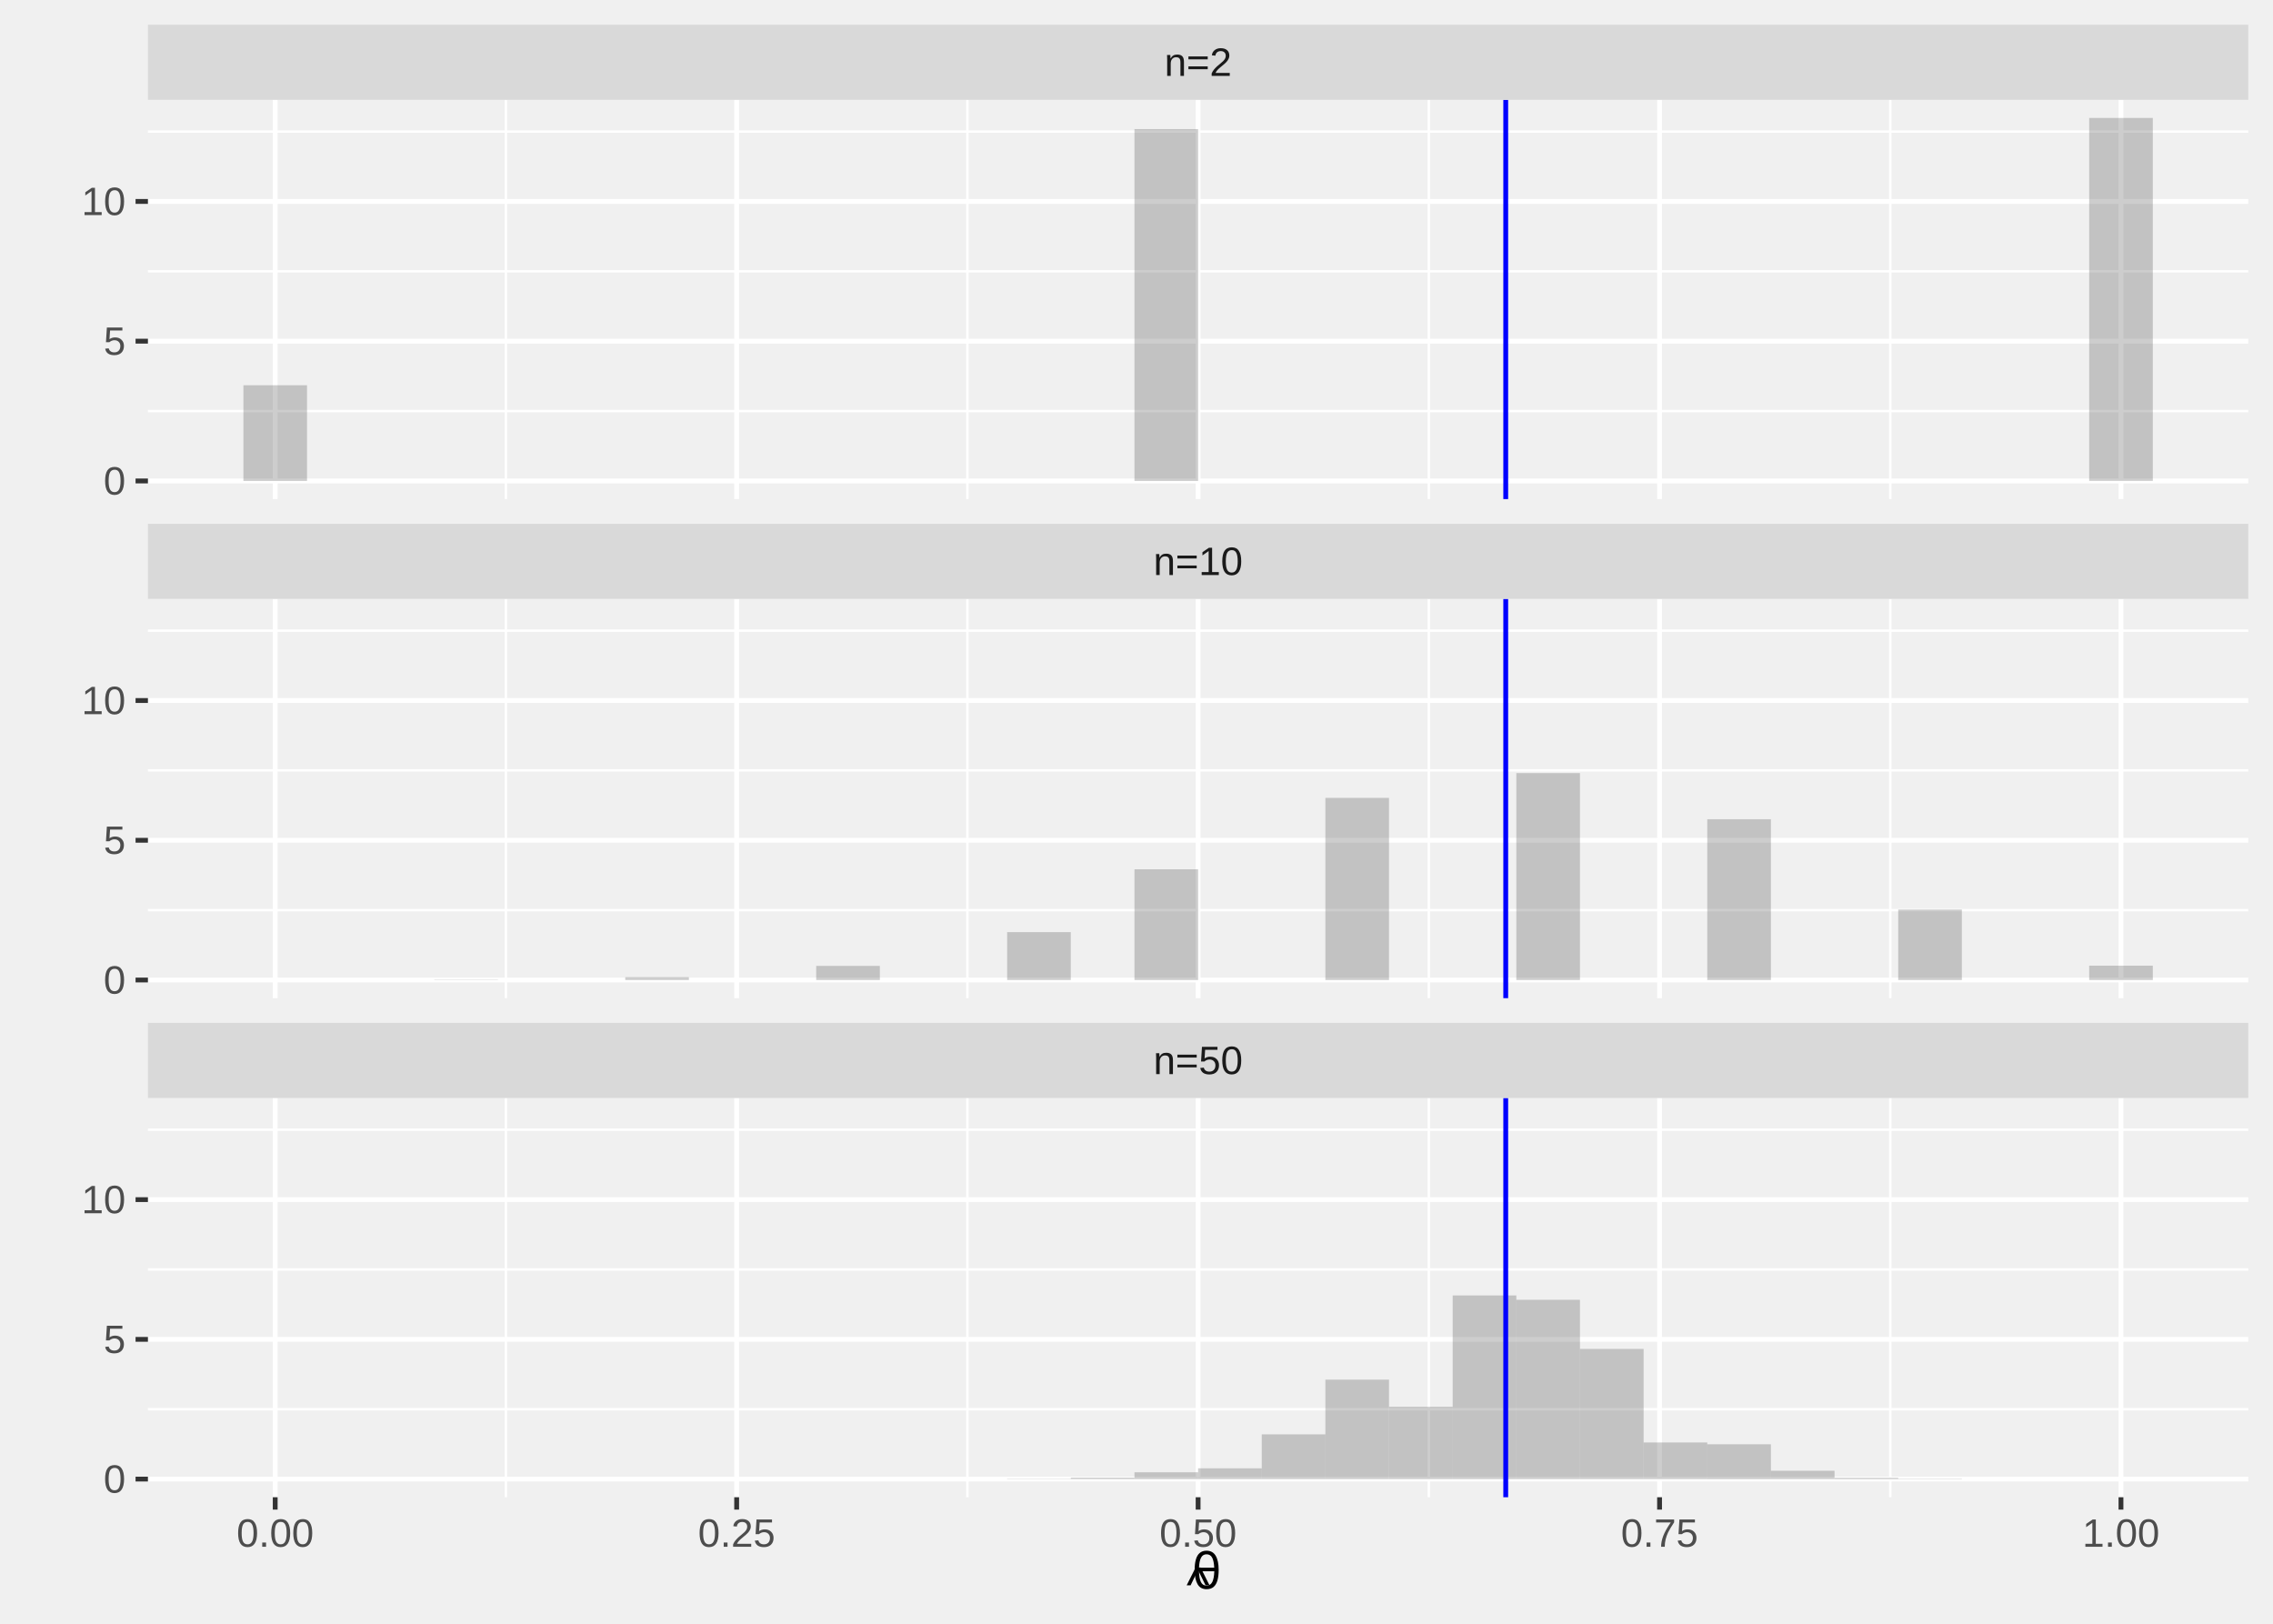
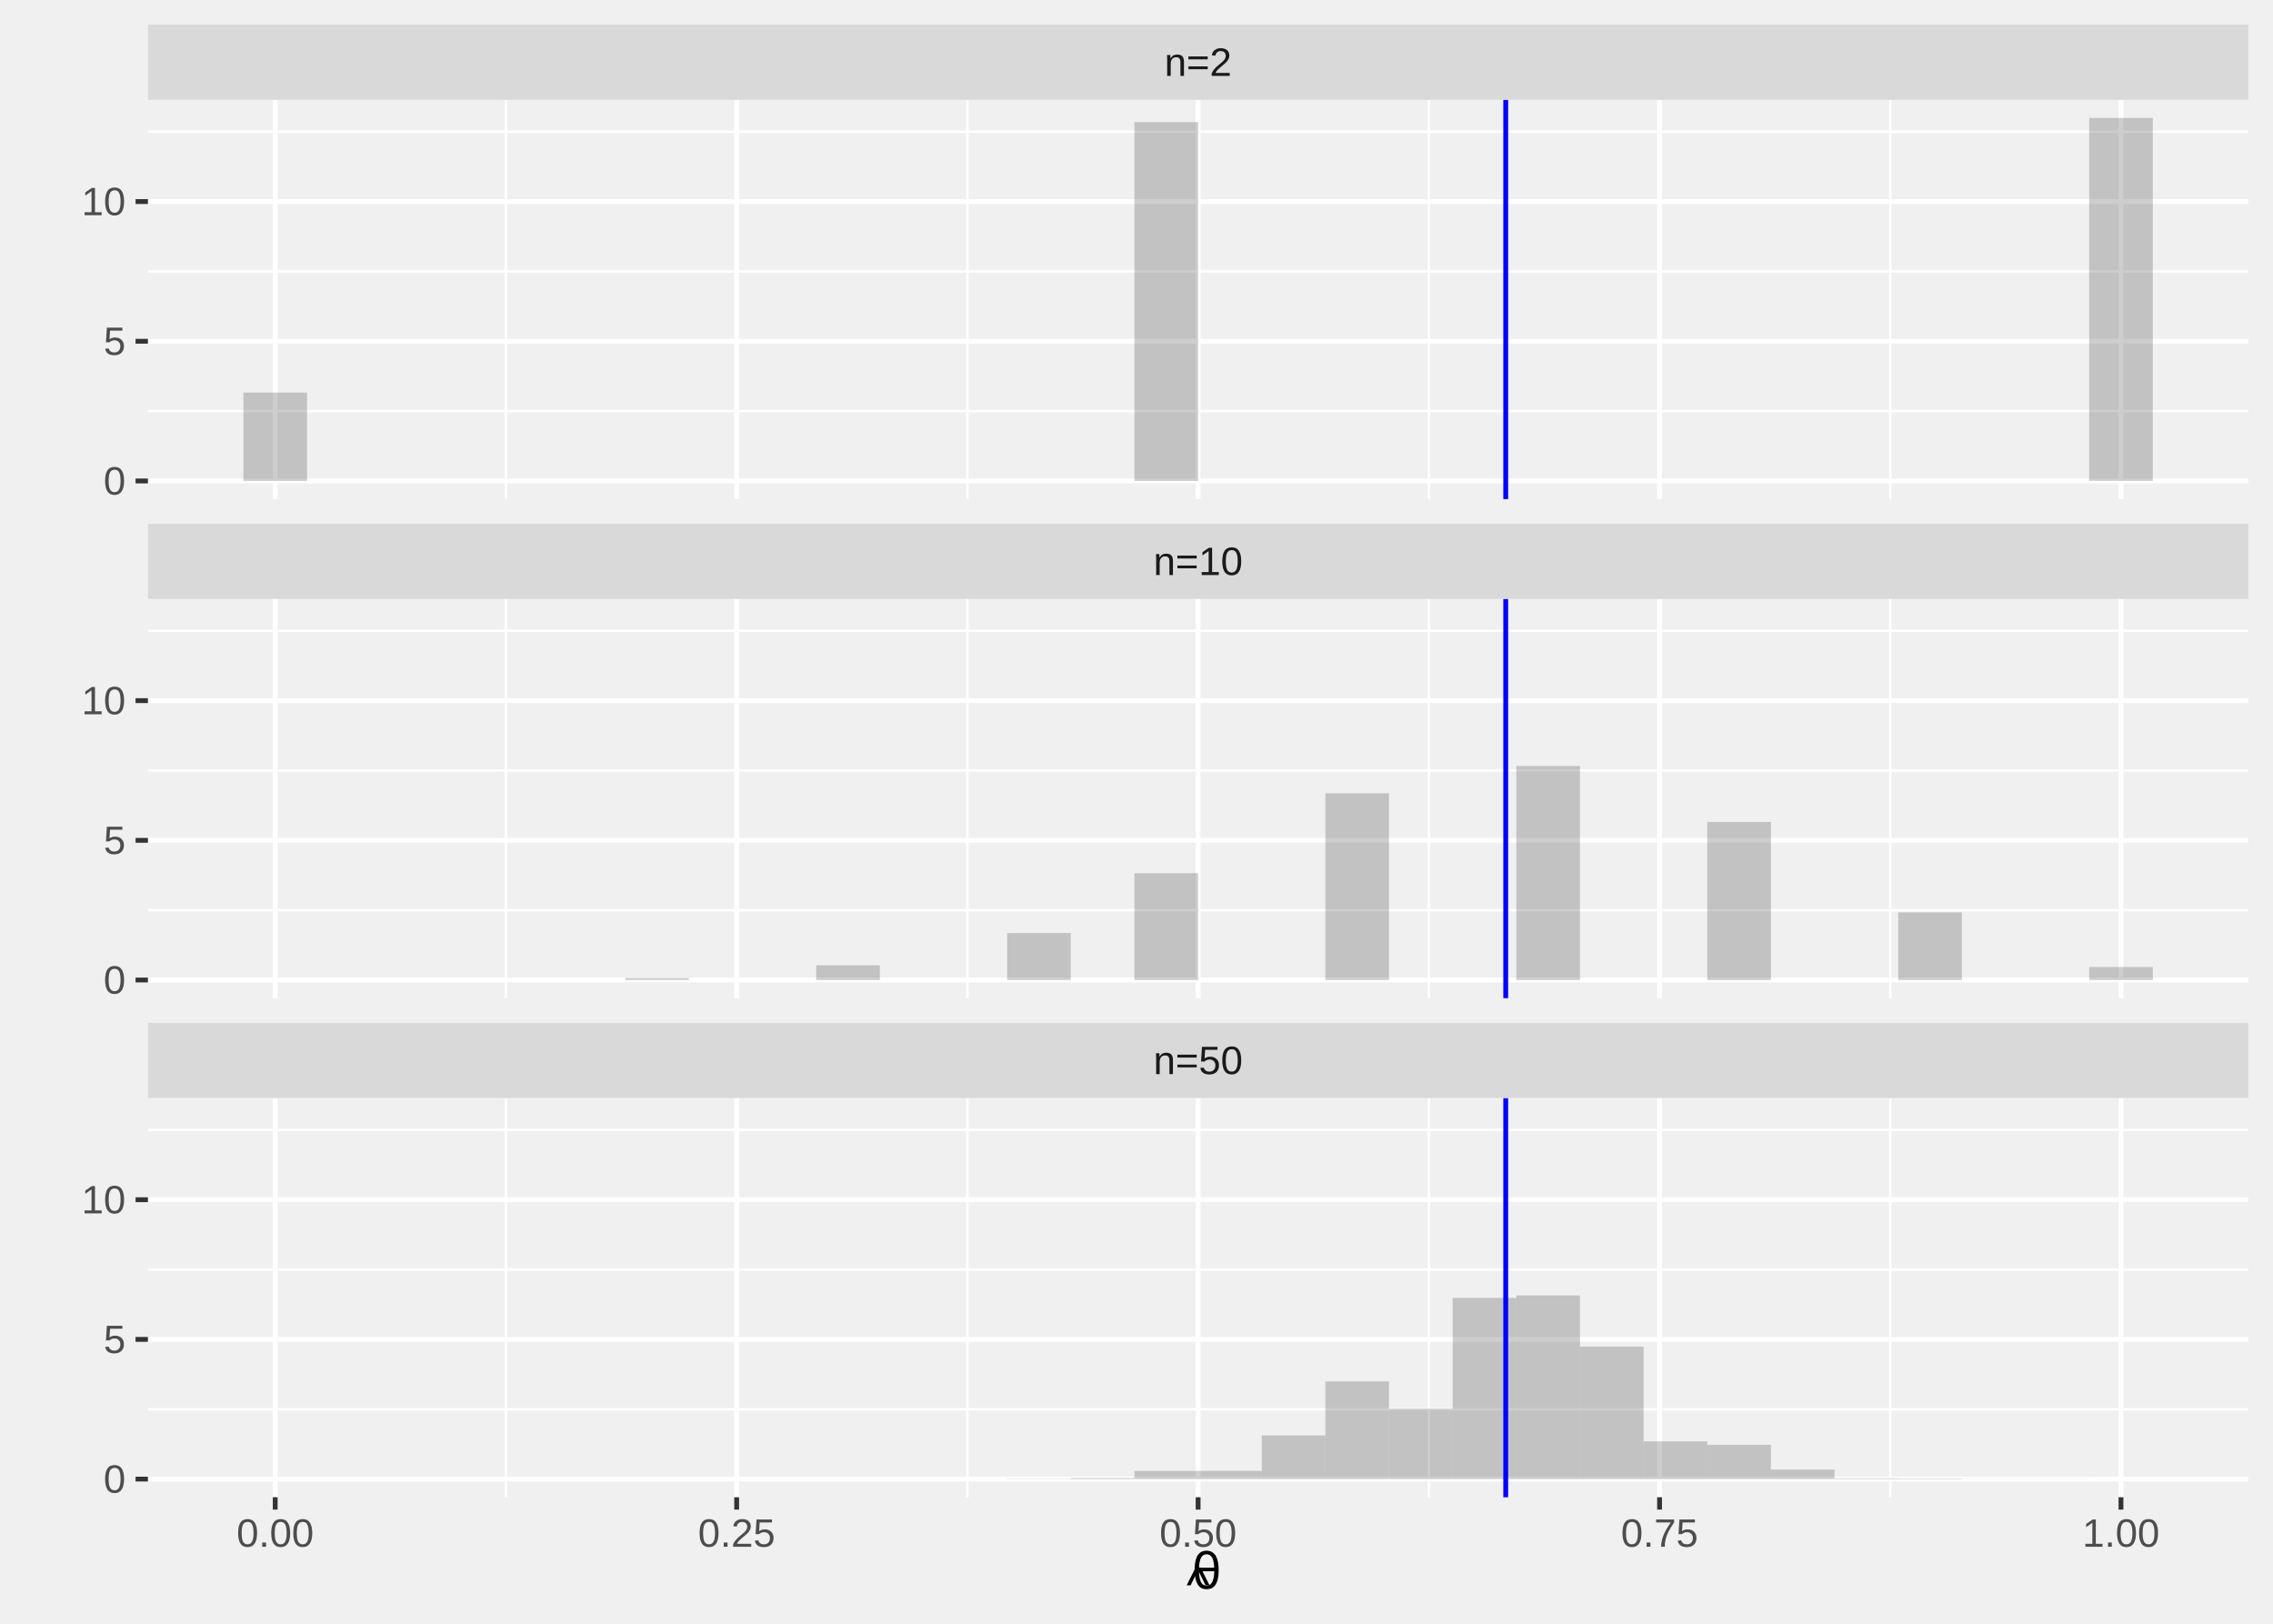
<svg xmlns="http://www.w3.org/2000/svg" width="504.00pt" height="360.00pt" viewBox="0 0 504.00 360.00">
  <g class="svglite">
    <defs>
      <style type="text/css">
    .svglite line, .svglite polyline, .svglite polygon, .svglite path, .svglite rect, .svglite circle {
      fill: none;
      stroke: #000000;
      stroke-linecap: round;
      stroke-linejoin: round;
      stroke-miterlimit: 10.00;
    }
    .svglite text {
      white-space: pre;
    }
    .svglite g.glyphgroup path {
      fill: inherit;
      stroke: none;
    }
  </style>
    </defs>
    <rect width="100%" height="100%" style="stroke: none; fill: none;" />
    <defs>
      <clipPath id="cpMC4wMHw1MDQuMDB8MC4wMHwzNjAuMDA=">
        <rect x="0.00" y="0.00" width="504.00" height="360.00" />
      </clipPath>
    </defs>
    <g clip-path="url(#cpMC4wMHw1MDQuMDB8MC4wMHwzNjAuMDA=)">
      <rect x="0.00" y="0.00" width="504.00" height="360.00" style="stroke-width: 1.07; stroke: none;" />
    </g>
    <defs>
      <clipPath id="cpMzIuODB8NDk4LjUyfDIyLjEzfDExMC42NQ==">
        <rect x="32.80" y="22.13" width="465.72" height="88.52" />
      </clipPath>
    </defs>
    <g clip-path="url(#cpMzIuODB8NDk4LjUyfDIyLjEzfDExMC42NQ==)">
      <rect x="32.80" y="22.13" width="465.72" height="88.52" style="stroke-width: 1.07; stroke: none;" />
      <polyline points="32.80,91.14 498.52,91.14 " style="stroke-width: 0.53; stroke: #FFFFFF; stroke-linecap: butt;" />
-       <polyline points="32.80,60.15 498.52,60.15 " style="stroke-width: 0.53; stroke: #FFFFFF; stroke-linecap: butt;" />
-       <polyline points="32.80,29.17 498.52,29.17 " style="stroke-width: 0.53; stroke: #FFFFFF; stroke-linecap: butt;" />
+       <polyline points="32.80,60.17 498.52,60.17 " style="stroke-width: 0.53; stroke: #FFFFFF; stroke-linecap: butt;" />
+       <polyline points="32.80,29.20 498.52,29.20 " style="stroke-width: 0.53; stroke: #FFFFFF; stroke-linecap: butt;" />
      <polyline points="112.18,110.65 112.18,22.13 " style="stroke-width: 0.53; stroke: #FFFFFF; stroke-linecap: butt;" />
      <polyline points="214.50,110.65 214.50,22.13 " style="stroke-width: 0.53; stroke: #FFFFFF; stroke-linecap: butt;" />
      <polyline points="316.82,110.65 316.82,22.13 " style="stroke-width: 0.53; stroke: #FFFFFF; stroke-linecap: butt;" />
      <polyline points="419.14,110.65 419.14,22.13 " style="stroke-width: 0.53; stroke: #FFFFFF; stroke-linecap: butt;" />
      <polyline points="32.80,106.63 498.52,106.63 " style="stroke-width: 1.07; stroke: #FFFFFF; stroke-linecap: butt;" />
-       <polyline points="32.80,75.64 498.52,75.64 " style="stroke-width: 1.07; stroke: #FFFFFF; stroke-linecap: butt;" />
-       <polyline points="32.80,44.66 498.52,44.66 " style="stroke-width: 1.07; stroke: #FFFFFF; stroke-linecap: butt;" />
+       <polyline points="32.80,75.66 498.52,75.66 " style="stroke-width: 1.07; stroke: #FFFFFF; stroke-linecap: butt;" />
+       <polyline points="32.80,44.69 498.52,44.69 " style="stroke-width: 1.07; stroke: #FFFFFF; stroke-linecap: butt;" />
      <polyline points="61.02,110.65 61.02,22.13 " style="stroke-width: 1.07; stroke: #FFFFFF; stroke-linecap: butt;" />
      <polyline points="163.34,110.65 163.34,22.13 " style="stroke-width: 1.07; stroke: #FFFFFF; stroke-linecap: butt;" />
      <polyline points="265.66,110.65 265.66,22.13 " style="stroke-width: 1.07; stroke: #FFFFFF; stroke-linecap: butt;" />
      <polyline points="367.98,110.65 367.98,22.13 " style="stroke-width: 1.07; stroke: #FFFFFF; stroke-linecap: butt;" />
      <polyline points="470.29,110.65 470.29,22.13 " style="stroke-width: 1.07; stroke: #FFFFFF; stroke-linecap: butt;" />
-       <rect x="53.97" y="85.41" width="14.11" height="21.22" style="stroke-width: 1.07; stroke: none; stroke-linecap: butt; stroke-linejoin: miter; fill: #595959; fill-opacity: 0.30;" />
+       <rect x="53.97" y="87.03" width="14.11" height="19.60" style="stroke-width: 1.07; stroke: none; stroke-linecap: butt; stroke-linejoin: miter; fill: #595959; fill-opacity: 0.30;" />
      <rect x="68.08" y="106.63" width="14.11" height="0.00" style="stroke-width: 1.07; stroke: none; stroke-linecap: butt; stroke-linejoin: miter; fill: #595959; fill-opacity: 0.30;" />
      <rect x="82.19" y="106.63" width="14.11" height="0.00" style="stroke-width: 1.07; stroke: none; stroke-linecap: butt; stroke-linejoin: miter; fill: #595959; fill-opacity: 0.30;" />
      <rect x="96.30" y="106.63" width="14.11" height="0.00" style="stroke-width: 1.07; stroke: none; stroke-linecap: butt; stroke-linejoin: miter; fill: #595959; fill-opacity: 0.30;" />
      <rect x="110.42" y="106.63" width="14.11" height="0.00" style="stroke-width: 1.07; stroke: none; stroke-linecap: butt; stroke-linejoin: miter; fill: #595959; fill-opacity: 0.30;" />
      <rect x="124.53" y="106.63" width="14.11" height="0.00" style="stroke-width: 1.07; stroke: none; stroke-linecap: butt; stroke-linejoin: miter; fill: #595959; fill-opacity: 0.30;" />
      <rect x="138.64" y="106.63" width="14.11" height="0.00" style="stroke-width: 1.07; stroke: none; stroke-linecap: butt; stroke-linejoin: miter; fill: #595959; fill-opacity: 0.30;" />
      <rect x="152.76" y="106.63" width="14.11" height="0.00" style="stroke-width: 1.07; stroke: none; stroke-linecap: butt; stroke-linejoin: miter; fill: #595959; fill-opacity: 0.30;" />
      <rect x="166.87" y="106.63" width="14.11" height="0.00" style="stroke-width: 1.07; stroke: none; stroke-linecap: butt; stroke-linejoin: miter; fill: #595959; fill-opacity: 0.30;" />
      <rect x="180.98" y="106.63" width="14.11" height="0.00" style="stroke-width: 1.07; stroke: none; stroke-linecap: butt; stroke-linejoin: miter; fill: #595959; fill-opacity: 0.30;" />
      <rect x="195.09" y="106.63" width="14.11" height="0.00" style="stroke-width: 1.07; stroke: none; stroke-linecap: butt; stroke-linejoin: miter; fill: #595959; fill-opacity: 0.30;" />
      <rect x="209.21" y="106.63" width="14.11" height="0.00" style="stroke-width: 1.07; stroke: none; stroke-linecap: butt; stroke-linejoin: miter; fill: #595959; fill-opacity: 0.30;" />
      <rect x="223.32" y="106.63" width="14.11" height="0.00" style="stroke-width: 1.07; stroke: none; stroke-linecap: butt; stroke-linejoin: miter; fill: #595959; fill-opacity: 0.30;" />
      <rect x="237.43" y="106.63" width="14.11" height="0.00" style="stroke-width: 1.07; stroke: none; stroke-linecap: butt; stroke-linejoin: miter; fill: #595959; fill-opacity: 0.30;" />
-       <rect x="251.55" y="28.62" width="14.11" height="78.01" style="stroke-width: 1.07; stroke: none; stroke-linecap: butt; stroke-linejoin: miter; fill: #595959; fill-opacity: 0.30;" />
+       <rect x="251.55" y="27.07" width="14.11" height="79.56" style="stroke-width: 1.07; stroke: none; stroke-linecap: butt; stroke-linejoin: miter; fill: #595959; fill-opacity: 0.30;" />
      <rect x="265.66" y="106.63" width="14.11" height="0.00" style="stroke-width: 1.07; stroke: none; stroke-linecap: butt; stroke-linejoin: miter; fill: #595959; fill-opacity: 0.30;" />
      <rect x="279.77" y="106.63" width="14.11" height="0.00" style="stroke-width: 1.07; stroke: none; stroke-linecap: butt; stroke-linejoin: miter; fill: #595959; fill-opacity: 0.30;" />
      <rect x="293.88" y="106.63" width="14.11" height="0.00" style="stroke-width: 1.07; stroke: none; stroke-linecap: butt; stroke-linejoin: miter; fill: #595959; fill-opacity: 0.30;" />
      <rect x="308.00" y="106.63" width="14.11" height="0.00" style="stroke-width: 1.07; stroke: none; stroke-linecap: butt; stroke-linejoin: miter; fill: #595959; fill-opacity: 0.30;" />
      <rect x="322.11" y="106.63" width="14.11" height="0.00" style="stroke-width: 1.07; stroke: none; stroke-linecap: butt; stroke-linejoin: miter; fill: #595959; fill-opacity: 0.30;" />
      <rect x="336.22" y="106.63" width="14.11" height="0.00" style="stroke-width: 1.07; stroke: none; stroke-linecap: butt; stroke-linejoin: miter; fill: #595959; fill-opacity: 0.30;" />
      <rect x="350.34" y="106.63" width="14.11" height="0.00" style="stroke-width: 1.07; stroke: none; stroke-linecap: butt; stroke-linejoin: miter; fill: #595959; fill-opacity: 0.30;" />
      <rect x="364.45" y="106.63" width="14.11" height="0.00" style="stroke-width: 1.07; stroke: none; stroke-linecap: butt; stroke-linejoin: miter; fill: #595959; fill-opacity: 0.30;" />
      <rect x="378.56" y="106.63" width="14.11" height="0.00" style="stroke-width: 1.07; stroke: none; stroke-linecap: butt; stroke-linejoin: miter; fill: #595959; fill-opacity: 0.30;" />
      <rect x="392.67" y="106.63" width="14.11" height="0.00" style="stroke-width: 1.07; stroke: none; stroke-linecap: butt; stroke-linejoin: miter; fill: #595959; fill-opacity: 0.30;" />
      <rect x="406.79" y="106.63" width="14.11" height="0.00" style="stroke-width: 1.07; stroke: none; stroke-linecap: butt; stroke-linejoin: miter; fill: #595959; fill-opacity: 0.30;" />
      <rect x="420.90" y="106.63" width="14.11" height="0.00" style="stroke-width: 1.07; stroke: none; stroke-linecap: butt; stroke-linejoin: miter; fill: #595959; fill-opacity: 0.30;" />
      <rect x="435.01" y="106.63" width="14.11" height="0.00" style="stroke-width: 1.07; stroke: none; stroke-linecap: butt; stroke-linejoin: miter; fill: #595959; fill-opacity: 0.30;" />
      <rect x="449.13" y="106.63" width="14.11" height="0.00" style="stroke-width: 1.07; stroke: none; stroke-linecap: butt; stroke-linejoin: miter; fill: #595959; fill-opacity: 0.30;" />
      <rect x="463.24" y="26.15" width="14.11" height="80.47" style="stroke-width: 1.07; stroke: none; stroke-linecap: butt; stroke-linejoin: miter; fill: #595959; fill-opacity: 0.30;" />
      <line x1="333.87" y1="110.65" x2="333.87" y2="22.13" style="stroke-width: 1.07; stroke: #0000FF; stroke-linecap: butt;" />
    </g>
    <g clip-path="url(#cpMC4wMHw1MDQuMDB8MC4wMHwzNjAuMDA=)">
</g>
    <defs>
      <clipPath id="cpMzIuODB8NDk4LjUyfDEzMi43OHwyMjEuMzE=">
        <rect x="32.80" y="132.78" width="465.72" height="88.52" />
      </clipPath>
    </defs>
    <g clip-path="url(#cpMzIuODB8NDk4LjUyfDEzMi43OHwyMjEuMzE=)">
      <rect x="32.80" y="132.78" width="465.72" height="88.52" style="stroke-width: 1.07; stroke: none;" />
-       <polyline points="32.80,201.79 498.52,201.79 " style="stroke-width: 0.53; stroke: #FFFFFF; stroke-linecap: butt;" />
-       <polyline points="32.80,170.80 498.52,170.80 " style="stroke-width: 0.53; stroke: #FFFFFF; stroke-linecap: butt;" />
-       <polyline points="32.80,139.82 498.52,139.82 " style="stroke-width: 0.53; stroke: #FFFFFF; stroke-linecap: butt;" />
+       <polyline points="32.80,201.80 498.52,201.80 " style="stroke-width: 0.53; stroke: #FFFFFF; stroke-linecap: butt;" />
+       <polyline points="32.80,170.83 498.52,170.83 " style="stroke-width: 0.53; stroke: #FFFFFF; stroke-linecap: butt;" />
+       <polyline points="32.80,139.85 498.52,139.85 " style="stroke-width: 0.53; stroke: #FFFFFF; stroke-linecap: butt;" />
      <polyline points="112.18,221.31 112.18,132.78 " style="stroke-width: 0.53; stroke: #FFFFFF; stroke-linecap: butt;" />
      <polyline points="214.50,221.31 214.50,132.78 " style="stroke-width: 0.53; stroke: #FFFFFF; stroke-linecap: butt;" />
      <polyline points="316.82,221.31 316.82,132.78 " style="stroke-width: 0.53; stroke: #FFFFFF; stroke-linecap: butt;" />
      <polyline points="419.14,221.31 419.14,132.78 " style="stroke-width: 0.53; stroke: #FFFFFF; stroke-linecap: butt;" />
      <polyline points="32.80,217.28 498.52,217.28 " style="stroke-width: 1.07; stroke: #FFFFFF; stroke-linecap: butt;" />
-       <polyline points="32.80,186.30 498.52,186.30 " style="stroke-width: 1.07; stroke: #FFFFFF; stroke-linecap: butt;" />
-       <polyline points="32.80,155.31 498.52,155.31 " style="stroke-width: 1.07; stroke: #FFFFFF; stroke-linecap: butt;" />
+       <polyline points="32.80,186.31 498.52,186.31 " style="stroke-width: 1.07; stroke: #FFFFFF; stroke-linecap: butt;" />
+       <polyline points="32.80,155.34 498.52,155.34 " style="stroke-width: 1.07; stroke: #FFFFFF; stroke-linecap: butt;" />
      <polyline points="61.02,221.31 61.02,132.78 " style="stroke-width: 1.07; stroke: #FFFFFF; stroke-linecap: butt;" />
      <polyline points="163.34,221.31 163.34,132.78 " style="stroke-width: 1.07; stroke: #FFFFFF; stroke-linecap: butt;" />
      <polyline points="265.66,221.31 265.66,132.78 " style="stroke-width: 1.07; stroke: #FFFFFF; stroke-linecap: butt;" />
      <polyline points="367.98,221.31 367.98,132.78 " style="stroke-width: 1.07; stroke: #FFFFFF; stroke-linecap: butt;" />
      <polyline points="470.29,221.31 470.29,132.78 " style="stroke-width: 1.07; stroke: #FFFFFF; stroke-linecap: butt;" />
      <rect x="53.97" y="217.28" width="14.11" height="0.00" style="stroke-width: 1.07; stroke: none; stroke-linecap: butt; stroke-linejoin: miter; fill: #595959; fill-opacity: 0.30;" />
      <rect x="68.08" y="217.28" width="14.11" height="0.00" style="stroke-width: 1.07; stroke: none; stroke-linecap: butt; stroke-linejoin: miter; fill: #595959; fill-opacity: 0.30;" />
      <rect x="82.19" y="217.28" width="14.11" height="0.00" style="stroke-width: 1.07; stroke: none; stroke-linecap: butt; stroke-linejoin: miter; fill: #595959; fill-opacity: 0.30;" />
-       <rect x="96.30" y="217.21" width="14.11" height="0.072" style="stroke-width: 1.07; stroke: none; stroke-linecap: butt; stroke-linejoin: miter; fill: #595959; fill-opacity: 0.30;" />
+       <rect x="96.30" y="217.28" width="14.11" height="0.00" style="stroke-width: 1.07; stroke: none; stroke-linecap: butt; stroke-linejoin: miter; fill: #595959; fill-opacity: 0.30;" />
      <rect x="110.42" y="217.28" width="14.11" height="0.00" style="stroke-width: 1.07; stroke: none; stroke-linecap: butt; stroke-linejoin: miter; fill: #595959; fill-opacity: 0.30;" />
      <rect x="124.53" y="217.28" width="14.11" height="0.00" style="stroke-width: 1.07; stroke: none; stroke-linecap: butt; stroke-linejoin: miter; fill: #595959; fill-opacity: 0.30;" />
-       <rect x="138.64" y="216.65" width="14.11" height="0.63" style="stroke-width: 1.07; stroke: none; stroke-linecap: butt; stroke-linejoin: miter; fill: #595959; fill-opacity: 0.30;" />
+       <rect x="138.64" y="216.83" width="14.11" height="0.45" style="stroke-width: 1.07; stroke: none; stroke-linecap: butt; stroke-linejoin: miter; fill: #595959; fill-opacity: 0.30;" />
      <rect x="152.76" y="217.28" width="14.11" height="0.00" style="stroke-width: 1.07; stroke: none; stroke-linecap: butt; stroke-linejoin: miter; fill: #595959; fill-opacity: 0.30;" />
      <rect x="166.87" y="217.28" width="14.11" height="0.00" style="stroke-width: 1.07; stroke: none; stroke-linecap: butt; stroke-linejoin: miter; fill: #595959; fill-opacity: 0.30;" />
-       <rect x="180.98" y="214.15" width="14.11" height="3.13" style="stroke-width: 1.07; stroke: none; stroke-linecap: butt; stroke-linejoin: miter; fill: #595959; fill-opacity: 0.30;" />
+       <rect x="180.98" y="214.01" width="14.11" height="3.27" style="stroke-width: 1.07; stroke: none; stroke-linecap: butt; stroke-linejoin: miter; fill: #595959; fill-opacity: 0.30;" />
      <rect x="195.09" y="217.28" width="14.11" height="0.00" style="stroke-width: 1.07; stroke: none; stroke-linecap: butt; stroke-linejoin: miter; fill: #595959; fill-opacity: 0.30;" />
      <rect x="209.21" y="217.28" width="14.11" height="0.00" style="stroke-width: 1.07; stroke: none; stroke-linecap: butt; stroke-linejoin: miter; fill: #595959; fill-opacity: 0.30;" />
-       <rect x="223.32" y="206.66" width="14.11" height="10.62" style="stroke-width: 1.07; stroke: none; stroke-linecap: butt; stroke-linejoin: miter; fill: #595959; fill-opacity: 0.30;" />
+       <rect x="223.32" y="206.86" width="14.11" height="10.42" style="stroke-width: 1.07; stroke: none; stroke-linecap: butt; stroke-linejoin: miter; fill: #595959; fill-opacity: 0.30;" />
      <rect x="237.43" y="217.28" width="14.11" height="0.00" style="stroke-width: 1.07; stroke: none; stroke-linecap: butt; stroke-linejoin: miter; fill: #595959; fill-opacity: 0.30;" />
-       <rect x="251.55" y="192.73" width="14.11" height="24.55" style="stroke-width: 1.07; stroke: none; stroke-linecap: butt; stroke-linejoin: miter; fill: #595959; fill-opacity: 0.30;" />
+       <rect x="251.55" y="193.59" width="14.11" height="23.69" style="stroke-width: 1.07; stroke: none; stroke-linecap: butt; stroke-linejoin: miter; fill: #595959; fill-opacity: 0.30;" />
      <rect x="265.66" y="217.28" width="14.11" height="0.00" style="stroke-width: 1.07; stroke: none; stroke-linecap: butt; stroke-linejoin: miter; fill: #595959; fill-opacity: 0.30;" />
      <rect x="279.77" y="217.28" width="14.11" height="0.00" style="stroke-width: 1.07; stroke: none; stroke-linecap: butt; stroke-linejoin: miter; fill: #595959; fill-opacity: 0.30;" />
-       <rect x="293.88" y="176.90" width="14.11" height="40.38" style="stroke-width: 1.07; stroke: none; stroke-linecap: butt; stroke-linejoin: miter; fill: #595959; fill-opacity: 0.30;" />
+       <rect x="293.88" y="175.88" width="14.11" height="41.40" style="stroke-width: 1.07; stroke: none; stroke-linecap: butt; stroke-linejoin: miter; fill: #595959; fill-opacity: 0.30;" />
      <rect x="308.00" y="217.28" width="14.11" height="0.00" style="stroke-width: 1.07; stroke: none; stroke-linecap: butt; stroke-linejoin: miter; fill: #595959; fill-opacity: 0.30;" />
      <rect x="322.11" y="217.28" width="14.11" height="0.00" style="stroke-width: 1.07; stroke: none; stroke-linecap: butt; stroke-linejoin: miter; fill: #595959; fill-opacity: 0.30;" />
-       <rect x="336.22" y="171.40" width="14.11" height="45.88" style="stroke-width: 1.07; stroke: none; stroke-linecap: butt; stroke-linejoin: miter; fill: #595959; fill-opacity: 0.30;" />
+       <rect x="336.22" y="169.82" width="14.11" height="47.46" style="stroke-width: 1.07; stroke: none; stroke-linecap: butt; stroke-linejoin: miter; fill: #595959; fill-opacity: 0.30;" />
      <rect x="350.34" y="217.28" width="14.11" height="0.00" style="stroke-width: 1.07; stroke: none; stroke-linecap: butt; stroke-linejoin: miter; fill: #595959; fill-opacity: 0.30;" />
      <rect x="364.45" y="217.28" width="14.11" height="0.00" style="stroke-width: 1.07; stroke: none; stroke-linecap: butt; stroke-linejoin: miter; fill: #595959; fill-opacity: 0.30;" />
-       <rect x="378.56" y="181.63" width="14.11" height="35.65" style="stroke-width: 1.07; stroke: none; stroke-linecap: butt; stroke-linejoin: miter; fill: #595959; fill-opacity: 0.30;" />
+       <rect x="378.56" y="182.24" width="14.11" height="35.05" style="stroke-width: 1.07; stroke: none; stroke-linecap: butt; stroke-linejoin: miter; fill: #595959; fill-opacity: 0.30;" />
      <rect x="392.67" y="217.28" width="14.11" height="0.00" style="stroke-width: 1.07; stroke: none; stroke-linecap: butt; stroke-linejoin: miter; fill: #595959; fill-opacity: 0.30;" />
      <rect x="406.79" y="217.28" width="14.11" height="0.00" style="stroke-width: 1.07; stroke: none; stroke-linecap: butt; stroke-linejoin: miter; fill: #595959; fill-opacity: 0.30;" />
-       <rect x="420.90" y="201.66" width="14.11" height="15.62" style="stroke-width: 1.07; stroke: none; stroke-linecap: butt; stroke-linejoin: miter; fill: #595959; fill-opacity: 0.30;" />
+       <rect x="420.90" y="202.28" width="14.11" height="15.00" style="stroke-width: 1.07; stroke: none; stroke-linecap: butt; stroke-linejoin: miter; fill: #595959; fill-opacity: 0.30;" />
      <rect x="435.01" y="217.28" width="14.11" height="0.00" style="stroke-width: 1.07; stroke: none; stroke-linecap: butt; stroke-linejoin: miter; fill: #595959; fill-opacity: 0.30;" />
      <rect x="449.13" y="217.28" width="14.11" height="0.00" style="stroke-width: 1.07; stroke: none; stroke-linecap: butt; stroke-linejoin: miter; fill: #595959; fill-opacity: 0.30;" />
-       <rect x="463.24" y="214.10" width="14.11" height="3.18" style="stroke-width: 1.07; stroke: none; stroke-linecap: butt; stroke-linejoin: miter; fill: #595959; fill-opacity: 0.30;" />
+       <rect x="463.24" y="214.39" width="14.11" height="2.89" style="stroke-width: 1.07; stroke: none; stroke-linecap: butt; stroke-linejoin: miter; fill: #595959; fill-opacity: 0.30;" />
      <line x1="333.87" y1="221.31" x2="333.87" y2="132.78" style="stroke-width: 1.07; stroke: #0000FF; stroke-linecap: butt;" />
    </g>
    <g clip-path="url(#cpMC4wMHw1MDQuMDB8MC4wMHwzNjAuMDA=)">
</g>
    <defs>
      <clipPath id="cpMzIuODB8NDk4LjUyfDI0My40NHwzMzEuOTY=">
        <rect x="32.80" y="243.44" width="465.72" height="88.52" />
      </clipPath>
    </defs>
    <g clip-path="url(#cpMzIuODB8NDk4LjUyfDI0My40NHwzMzEuOTY=)">
      <rect x="32.80" y="243.44" width="465.72" height="88.52" style="stroke-width: 1.07; stroke: none;" />
-       <polyline points="32.80,312.44 498.52,312.44 " style="stroke-width: 0.53; stroke: #FFFFFF; stroke-linecap: butt;" />
-       <polyline points="32.80,281.46 498.52,281.46 " style="stroke-width: 0.53; stroke: #FFFFFF; stroke-linecap: butt;" />
-       <polyline points="32.80,250.47 498.52,250.47 " style="stroke-width: 0.53; stroke: #FFFFFF; stroke-linecap: butt;" />
+       <polyline points="32.80,312.45 498.52,312.45 " style="stroke-width: 0.53; stroke: #FFFFFF; stroke-linecap: butt;" />
+       <polyline points="32.80,281.48 498.52,281.48 " style="stroke-width: 0.53; stroke: #FFFFFF; stroke-linecap: butt;" />
+       <polyline points="32.80,250.51 498.52,250.51 " style="stroke-width: 0.53; stroke: #FFFFFF; stroke-linecap: butt;" />
      <polyline points="112.18,331.96 112.18,243.44 " style="stroke-width: 0.53; stroke: #FFFFFF; stroke-linecap: butt;" />
      <polyline points="214.50,331.96 214.50,243.44 " style="stroke-width: 0.53; stroke: #FFFFFF; stroke-linecap: butt;" />
      <polyline points="316.82,331.96 316.82,243.44 " style="stroke-width: 0.53; stroke: #FFFFFF; stroke-linecap: butt;" />
      <polyline points="419.14,331.96 419.14,243.44 " style="stroke-width: 0.53; stroke: #FFFFFF; stroke-linecap: butt;" />
      <polyline points="32.80,327.93 498.52,327.93 " style="stroke-width: 1.07; stroke: #FFFFFF; stroke-linecap: butt;" />
-       <polyline points="32.80,296.95 498.52,296.95 " style="stroke-width: 1.07; stroke: #FFFFFF; stroke-linecap: butt;" />
-       <polyline points="32.80,265.97 498.52,265.97 " style="stroke-width: 1.07; stroke: #FFFFFF; stroke-linecap: butt;" />
+       <polyline points="32.80,296.96 498.52,296.96 " style="stroke-width: 1.07; stroke: #FFFFFF; stroke-linecap: butt;" />
+       <polyline points="32.80,265.99 498.52,265.99 " style="stroke-width: 1.07; stroke: #FFFFFF; stroke-linecap: butt;" />
      <polyline points="61.02,331.96 61.02,243.44 " style="stroke-width: 1.07; stroke: #FFFFFF; stroke-linecap: butt;" />
      <polyline points="163.34,331.96 163.34,243.44 " style="stroke-width: 1.07; stroke: #FFFFFF; stroke-linecap: butt;" />
      <polyline points="265.66,331.96 265.66,243.44 " style="stroke-width: 1.07; stroke: #FFFFFF; stroke-linecap: butt;" />
      <polyline points="367.98,331.96 367.98,243.44 " style="stroke-width: 1.07; stroke: #FFFFFF; stroke-linecap: butt;" />
      <polyline points="470.29,331.96 470.29,243.44 " style="stroke-width: 1.07; stroke: #FFFFFF; stroke-linecap: butt;" />
      <rect x="53.97" y="327.93" width="14.11" height="0.00" style="stroke-width: 1.07; stroke: none; stroke-linecap: butt; stroke-linejoin: miter; fill: #595959; fill-opacity: 0.30;" />
      <rect x="68.08" y="327.93" width="14.11" height="0.00" style="stroke-width: 1.07; stroke: none; stroke-linecap: butt; stroke-linejoin: miter; fill: #595959; fill-opacity: 0.30;" />
      <rect x="82.19" y="327.93" width="14.11" height="0.00" style="stroke-width: 1.07; stroke: none; stroke-linecap: butt; stroke-linejoin: miter; fill: #595959; fill-opacity: 0.30;" />
      <rect x="96.30" y="327.93" width="14.11" height="0.00" style="stroke-width: 1.07; stroke: none; stroke-linecap: butt; stroke-linejoin: miter; fill: #595959; fill-opacity: 0.30;" />
      <rect x="110.42" y="327.93" width="14.11" height="0.00" style="stroke-width: 1.07; stroke: none; stroke-linecap: butt; stroke-linejoin: miter; fill: #595959; fill-opacity: 0.30;" />
      <rect x="124.53" y="327.93" width="14.11" height="0.00" style="stroke-width: 1.07; stroke: none; stroke-linecap: butt; stroke-linejoin: miter; fill: #595959; fill-opacity: 0.30;" />
      <rect x="138.64" y="327.93" width="14.11" height="0.00" style="stroke-width: 1.07; stroke: none; stroke-linecap: butt; stroke-linejoin: miter; fill: #595959; fill-opacity: 0.30;" />
      <rect x="152.76" y="327.93" width="14.11" height="0.00" style="stroke-width: 1.07; stroke: none; stroke-linecap: butt; stroke-linejoin: miter; fill: #595959; fill-opacity: 0.30;" />
      <rect x="166.87" y="327.93" width="14.11" height="0.00" style="stroke-width: 1.07; stroke: none; stroke-linecap: butt; stroke-linejoin: miter; fill: #595959; fill-opacity: 0.30;" />
      <rect x="180.98" y="327.93" width="14.11" height="0.00" style="stroke-width: 1.07; stroke: none; stroke-linecap: butt; stroke-linejoin: miter; fill: #595959; fill-opacity: 0.30;" />
      <rect x="195.09" y="327.93" width="14.11" height="0.00" style="stroke-width: 1.07; stroke: none; stroke-linecap: butt; stroke-linejoin: miter; fill: #595959; fill-opacity: 0.30;" />
      <rect x="209.21" y="327.93" width="14.11" height="0.00" style="stroke-width: 1.07; stroke: none; stroke-linecap: butt; stroke-linejoin: miter; fill: #595959; fill-opacity: 0.30;" />
      <rect x="223.32" y="327.86" width="14.11" height="0.072" style="stroke-width: 1.07; stroke: none; stroke-linecap: butt; stroke-linejoin: miter; fill: #595959; fill-opacity: 0.30;" />
-       <rect x="237.43" y="327.61" width="14.11" height="0.32" style="stroke-width: 1.07; stroke: none; stroke-linecap: butt; stroke-linejoin: miter; fill: #595959; fill-opacity: 0.30;" />
-       <rect x="251.55" y="326.42" width="14.11" height="1.51" style="stroke-width: 1.07; stroke: none; stroke-linecap: butt; stroke-linejoin: miter; fill: #595959; fill-opacity: 0.30;" />
-       <rect x="265.66" y="325.54" width="14.11" height="2.39" style="stroke-width: 1.07; stroke: none; stroke-linecap: butt; stroke-linejoin: miter; fill: #595959; fill-opacity: 0.30;" />
-       <rect x="279.77" y="318.01" width="14.11" height="9.92" style="stroke-width: 1.07; stroke: none; stroke-linecap: butt; stroke-linejoin: miter; fill: #595959; fill-opacity: 0.30;" />
-       <rect x="293.88" y="305.88" width="14.11" height="22.05" style="stroke-width: 1.07; stroke: none; stroke-linecap: butt; stroke-linejoin: miter; fill: #595959; fill-opacity: 0.30;" />
-       <rect x="308.00" y="311.90" width="14.11" height="16.03" style="stroke-width: 1.07; stroke: none; stroke-linecap: butt; stroke-linejoin: miter; fill: #595959; fill-opacity: 0.30;" />
-       <rect x="322.11" y="287.21" width="14.11" height="40.72" style="stroke-width: 1.07; stroke: none; stroke-linecap: butt; stroke-linejoin: miter; fill: #595959; fill-opacity: 0.30;" />
-       <rect x="336.22" y="288.18" width="14.11" height="39.75" style="stroke-width: 1.07; stroke: none; stroke-linecap: butt; stroke-linejoin: miter; fill: #595959; fill-opacity: 0.30;" />
-       <rect x="350.34" y="299.07" width="14.11" height="28.86" style="stroke-width: 1.07; stroke: none; stroke-linecap: butt; stroke-linejoin: miter; fill: #595959; fill-opacity: 0.30;" />
-       <rect x="364.45" y="319.81" width="14.11" height="8.12" style="stroke-width: 1.07; stroke: none; stroke-linecap: butt; stroke-linejoin: miter; fill: #595959; fill-opacity: 0.30;" />
-       <rect x="378.56" y="320.21" width="14.11" height="7.73" style="stroke-width: 1.07; stroke: none; stroke-linecap: butt; stroke-linejoin: miter; fill: #595959; fill-opacity: 0.30;" />
-       <rect x="392.67" y="326.08" width="14.11" height="1.85" style="stroke-width: 1.07; stroke: none; stroke-linecap: butt; stroke-linejoin: miter; fill: #595959; fill-opacity: 0.30;" />
-       <rect x="406.79" y="327.65" width="14.11" height="0.29" style="stroke-width: 1.07; stroke: none; stroke-linecap: butt; stroke-linejoin: miter; fill: #595959; fill-opacity: 0.30;" />
-       <rect x="420.90" y="327.84" width="14.11" height="0.090" style="stroke-width: 1.07; stroke: none; stroke-linecap: butt; stroke-linejoin: miter; fill: #595959; fill-opacity: 0.30;" />
-       <rect x="435.01" y="327.93" width="14.11" height="0.00" style="stroke-width: 1.07; stroke: none; stroke-linecap: butt; stroke-linejoin: miter; fill: #595959; fill-opacity: 0.30;" />
-       <rect x="449.13" y="327.93" width="14.11" height="0.00" style="stroke-width: 1.07; stroke: none; stroke-linecap: butt; stroke-linejoin: miter; fill: #595959; fill-opacity: 0.30;" />
+       <rect x="237.43" y="327.70" width="14.11" height="0.23" style="stroke-width: 1.07; stroke: none; stroke-linecap: butt; stroke-linejoin: miter; fill: #595959; fill-opacity: 0.30;" />
+       <rect x="251.55" y="326.12" width="14.11" height="1.81" style="stroke-width: 1.07; stroke: none; stroke-linecap: butt; stroke-linejoin: miter; fill: #595959; fill-opacity: 0.30;" />
+       <rect x="265.66" y="326.10" width="14.11" height="1.83" style="stroke-width: 1.07; stroke: none; stroke-linecap: butt; stroke-linejoin: miter; fill: #595959; fill-opacity: 0.30;" />
+       <rect x="279.77" y="318.25" width="14.11" height="9.68" style="stroke-width: 1.07; stroke: none; stroke-linecap: butt; stroke-linejoin: miter; fill: #595959; fill-opacity: 0.30;" />
+       <rect x="293.88" y="306.27" width="14.11" height="21.66" style="stroke-width: 1.07; stroke: none; stroke-linecap: butt; stroke-linejoin: miter; fill: #595959; fill-opacity: 0.30;" />
+       <rect x="308.00" y="312.32" width="14.11" height="15.61" style="stroke-width: 1.07; stroke: none; stroke-linecap: butt; stroke-linejoin: miter; fill: #595959; fill-opacity: 0.30;" />
+       <rect x="322.11" y="287.75" width="14.11" height="40.18" style="stroke-width: 1.07; stroke: none; stroke-linecap: butt; stroke-linejoin: miter; fill: #595959; fill-opacity: 0.30;" />
+       <rect x="336.22" y="287.21" width="14.11" height="40.72" style="stroke-width: 1.07; stroke: none; stroke-linecap: butt; stroke-linejoin: miter; fill: #595959; fill-opacity: 0.30;" />
+       <rect x="350.34" y="298.55" width="14.11" height="29.39" style="stroke-width: 1.07; stroke: none; stroke-linecap: butt; stroke-linejoin: miter; fill: #595959; fill-opacity: 0.30;" />
+       <rect x="364.45" y="319.56" width="14.11" height="8.37" style="stroke-width: 1.07; stroke: none; stroke-linecap: butt; stroke-linejoin: miter; fill: #595959; fill-opacity: 0.30;" />
+       <rect x="378.56" y="320.32" width="14.11" height="7.62" style="stroke-width: 1.07; stroke: none; stroke-linecap: butt; stroke-linejoin: miter; fill: #595959; fill-opacity: 0.30;" />
+       <rect x="392.67" y="325.83" width="14.11" height="2.10" style="stroke-width: 1.07; stroke: none; stroke-linecap: butt; stroke-linejoin: miter; fill: #595959; fill-opacity: 0.30;" />
+       <rect x="406.79" y="327.75" width="14.11" height="0.18" style="stroke-width: 1.07; stroke: none; stroke-linecap: butt; stroke-linejoin: miter; fill: #595959; fill-opacity: 0.30;" />
+       <rect x="420.90" y="327.81" width="14.11" height="0.13" style="stroke-width: 1.07; stroke: none; stroke-linecap: butt; stroke-linejoin: miter; fill: #595959; fill-opacity: 0.30;" />
+       <rect x="435.01" y="327.92" width="14.11" height="0.018" style="stroke-width: 1.07; stroke: none; stroke-linecap: butt; stroke-linejoin: miter; fill: #595959; fill-opacity: 0.30;" />
+       <rect x="449.13" y="327.92" width="14.11" height="0.018" style="stroke-width: 1.07; stroke: none; stroke-linecap: butt; stroke-linejoin: miter; fill: #595959; fill-opacity: 0.30;" />
      <rect x="463.24" y="327.93" width="14.11" height="0.00" style="stroke-width: 1.07; stroke: none; stroke-linecap: butt; stroke-linejoin: miter; fill: #595959; fill-opacity: 0.30;" />
      <line x1="333.87" y1="331.96" x2="333.87" y2="243.44" style="stroke-width: 1.07; stroke: #0000FF; stroke-linecap: butt;" />
    </g>
    <g clip-path="url(#cpMC4wMHw1MDQuMDB8MC4wMHwzNjAuMDA=)">
</g>
    <defs>
      <clipPath id="cpMzIuODB8NDk4LjUyfDIyNi43OHwyNDMuNDQ=">
        <rect x="32.80" y="226.78" width="465.72" height="16.65" />
      </clipPath>
    </defs>
    <g clip-path="url(#cpMzIuODB8NDk4LjUyfDIyNi43OHwyNDMuNDQ=)">
      <rect x="32.80" y="226.78" width="465.72" height="16.65" style="stroke-width: 1.07; stroke: none; fill: #D9D9D9;" />
      <text x="265.66" y="238.14" text-anchor="middle" style="font-size: 8.80px;fill: #1A1A1A; font-family: &quot;Arimo&quot;;" textLength="19.81px" lengthAdjust="spacingAndGlyphs">n=50</text>
    </g>
    <g clip-path="url(#cpMC4wMHw1MDQuMDB8MC4wMHwzNjAuMDA=)">
</g>
    <defs>
      <clipPath id="cpMzIuODB8NDk4LjUyfDExNi4xM3wxMzIuNzg=">
        <rect x="32.80" y="116.13" width="465.72" height="16.65" />
      </clipPath>
    </defs>
    <g clip-path="url(#cpMzIuODB8NDk4LjUyfDExNi4xM3wxMzIuNzg=)">
      <rect x="32.80" y="116.13" width="465.72" height="16.65" style="stroke-width: 1.07; stroke: none; fill: #D9D9D9;" />
      <text x="265.66" y="127.49" text-anchor="middle" style="font-size: 8.80px;fill: #1A1A1A; font-family: &quot;Arimo&quot;;" textLength="19.81px" lengthAdjust="spacingAndGlyphs">n=10</text>
    </g>
    <g clip-path="url(#cpMC4wMHw1MDQuMDB8MC4wMHwzNjAuMDA=)">
</g>
    <defs>
      <clipPath id="cpMzIuODB8NDk4LjUyfDUuNDh8MjIuMTM=">
        <rect x="32.80" y="5.48" width="465.72" height="16.65" />
      </clipPath>
    </defs>
    <g clip-path="url(#cpMzIuODB8NDk4LjUyfDUuNDh8MjIuMTM=)">
      <rect x="32.80" y="5.48" width="465.72" height="16.65" style="stroke-width: 1.07; stroke: none; fill: #D9D9D9;" />
      <text x="265.66" y="16.83" text-anchor="middle" style="font-size: 8.80px;fill: #1A1A1A; font-family: &quot;Arimo&quot;;" textLength="14.92px" lengthAdjust="spacingAndGlyphs">n=2</text>
    </g>
    <g clip-path="url(#cpMC4wMHw1MDQuMDB8MC4wMHwzNjAuMDA=)">
      <polyline points="61.02,334.70 61.02,331.96 " style="stroke-width: 1.07; stroke: #333333; stroke-linecap: butt;" />
      <polyline points="163.34,334.70 163.34,331.96 " style="stroke-width: 1.07; stroke: #333333; stroke-linecap: butt;" />
      <polyline points="265.66,334.70 265.66,331.96 " style="stroke-width: 1.07; stroke: #333333; stroke-linecap: butt;" />
      <polyline points="367.98,334.70 367.98,331.96 " style="stroke-width: 1.07; stroke: #333333; stroke-linecap: butt;" />
      <polyline points="470.29,334.70 470.29,331.96 " style="stroke-width: 1.07; stroke: #333333; stroke-linecap: butt;" />
      <text x="61.02" y="342.94" text-anchor="middle" style="font-size: 8.80px;fill: #4D4D4D; font-family: &quot;Arimo&quot;;" textLength="17.11px" lengthAdjust="spacingAndGlyphs">0.00</text>
      <text x="163.34" y="342.94" text-anchor="middle" style="font-size: 8.80px;fill: #4D4D4D; font-family: &quot;Arimo&quot;;" textLength="17.11px" lengthAdjust="spacingAndGlyphs">0.25</text>
      <text x="265.66" y="342.94" text-anchor="middle" style="font-size: 8.80px;fill: #4D4D4D; font-family: &quot;Arimo&quot;;" textLength="17.11px" lengthAdjust="spacingAndGlyphs">0.50</text>
      <text x="367.98" y="342.94" text-anchor="middle" style="font-size: 8.80px;fill: #4D4D4D; font-family: &quot;Arimo&quot;;" textLength="17.11px" lengthAdjust="spacingAndGlyphs">0.75</text>
      <text x="470.29" y="342.94" text-anchor="middle" style="font-size: 8.80px;fill: #4D4D4D; font-family: &quot;Arimo&quot;;" textLength="17.11px" lengthAdjust="spacingAndGlyphs">1.00</text>
      <text x="27.86" y="109.66" text-anchor="end" style="font-size: 8.80px;fill: #4D4D4D; font-family: &quot;Arimo&quot;;" textLength="4.89px" lengthAdjust="spacingAndGlyphs">0</text>
-       <text x="27.86" y="78.67" text-anchor="end" style="font-size: 8.80px;fill: #4D4D4D; font-family: &quot;Arimo&quot;;" textLength="4.89px" lengthAdjust="spacingAndGlyphs">5</text>
-       <text x="27.86" y="47.69" text-anchor="end" style="font-size: 8.80px;fill: #4D4D4D; font-family: &quot;Arimo&quot;;" textLength="9.78px" lengthAdjust="spacingAndGlyphs">10</text>
+       <text x="27.86" y="78.69" text-anchor="end" style="font-size: 8.80px;fill: #4D4D4D; font-family: &quot;Arimo&quot;;" textLength="4.89px" lengthAdjust="spacingAndGlyphs">5</text>
+       <text x="27.86" y="47.71" text-anchor="end" style="font-size: 8.80px;fill: #4D4D4D; font-family: &quot;Arimo&quot;;" textLength="9.78px" lengthAdjust="spacingAndGlyphs">10</text>
      <polyline points="30.06,106.63 32.80,106.63 " style="stroke-width: 1.07; stroke: #333333; stroke-linecap: butt;" />
-       <polyline points="30.06,75.64 32.80,75.64 " style="stroke-width: 1.07; stroke: #333333; stroke-linecap: butt;" />
-       <polyline points="30.06,44.66 32.80,44.66 " style="stroke-width: 1.07; stroke: #333333; stroke-linecap: butt;" />
+       <polyline points="30.06,75.66 32.80,75.66 " style="stroke-width: 1.07; stroke: #333333; stroke-linecap: butt;" />
+       <polyline points="30.06,44.69 32.80,44.69 " style="stroke-width: 1.07; stroke: #333333; stroke-linecap: butt;" />
      <text x="27.86" y="220.31" text-anchor="end" style="font-size: 8.80px;fill: #4D4D4D; font-family: &quot;Arimo&quot;;" textLength="4.89px" lengthAdjust="spacingAndGlyphs">0</text>
-       <text x="27.86" y="189.32" text-anchor="end" style="font-size: 8.80px;fill: #4D4D4D; font-family: &quot;Arimo&quot;;" textLength="4.89px" lengthAdjust="spacingAndGlyphs">5</text>
-       <text x="27.86" y="158.34" text-anchor="end" style="font-size: 8.80px;fill: #4D4D4D; font-family: &quot;Arimo&quot;;" textLength="9.78px" lengthAdjust="spacingAndGlyphs">10</text>
+       <text x="27.86" y="189.34" text-anchor="end" style="font-size: 8.80px;fill: #4D4D4D; font-family: &quot;Arimo&quot;;" textLength="4.89px" lengthAdjust="spacingAndGlyphs">5</text>
+       <text x="27.86" y="158.37" text-anchor="end" style="font-size: 8.80px;fill: #4D4D4D; font-family: &quot;Arimo&quot;;" textLength="9.78px" lengthAdjust="spacingAndGlyphs">10</text>
      <polyline points="30.06,217.28 32.80,217.28 " style="stroke-width: 1.07; stroke: #333333; stroke-linecap: butt;" />
-       <polyline points="30.06,186.30 32.80,186.30 " style="stroke-width: 1.07; stroke: #333333; stroke-linecap: butt;" />
-       <polyline points="30.06,155.31 32.80,155.31 " style="stroke-width: 1.07; stroke: #333333; stroke-linecap: butt;" />
+       <polyline points="30.06,186.31 32.80,186.31 " style="stroke-width: 1.07; stroke: #333333; stroke-linecap: butt;" />
+       <polyline points="30.06,155.34 32.80,155.34 " style="stroke-width: 1.07; stroke: #333333; stroke-linecap: butt;" />
      <text x="27.86" y="330.96" text-anchor="end" style="font-size: 8.80px;fill: #4D4D4D; font-family: &quot;Arimo&quot;;" textLength="4.89px" lengthAdjust="spacingAndGlyphs">0</text>
-       <text x="27.86" y="299.98" text-anchor="end" style="font-size: 8.80px;fill: #4D4D4D; font-family: &quot;Arimo&quot;;" textLength="4.89px" lengthAdjust="spacingAndGlyphs">5</text>
-       <text x="27.86" y="268.99" text-anchor="end" style="font-size: 8.80px;fill: #4D4D4D; font-family: &quot;Arimo&quot;;" textLength="9.78px" lengthAdjust="spacingAndGlyphs">10</text>
+       <text x="27.86" y="299.99" text-anchor="end" style="font-size: 8.80px;fill: #4D4D4D; font-family: &quot;Arimo&quot;;" textLength="4.89px" lengthAdjust="spacingAndGlyphs">5</text>
+       <text x="27.86" y="269.02" text-anchor="end" style="font-size: 8.80px;fill: #4D4D4D; font-family: &quot;Arimo&quot;;" textLength="9.78px" lengthAdjust="spacingAndGlyphs">10</text>
      <polyline points="30.06,327.93 32.80,327.93 " style="stroke-width: 1.07; stroke: #333333; stroke-linecap: butt;" />
-       <polyline points="30.06,296.95 32.80,296.95 " style="stroke-width: 1.07; stroke: #333333; stroke-linecap: butt;" />
-       <polyline points="30.06,265.97 32.80,265.97 " style="stroke-width: 1.07; stroke: #333333; stroke-linecap: butt;" />
+       <polyline points="30.06,296.96 32.80,296.96 " style="stroke-width: 1.07; stroke: #333333; stroke-linecap: butt;" />
+       <polyline points="30.06,265.99 32.80,265.99 " style="stroke-width: 1.07; stroke: #333333; stroke-linecap: butt;" />
      <text x="264.28" y="352.23" style="font-size: 11.00px; font-family: &quot;Standard Symbols PS&quot;;" textLength="5.73px" lengthAdjust="spacingAndGlyphs">θ</text>
      <text x="263.08" y="355.09" style="font-size: 11.00px; font-family: &quot;Arimo&quot;;" textLength="5.16px" lengthAdjust="spacingAndGlyphs">^</text>
    </g>
  </g>
</svg>
